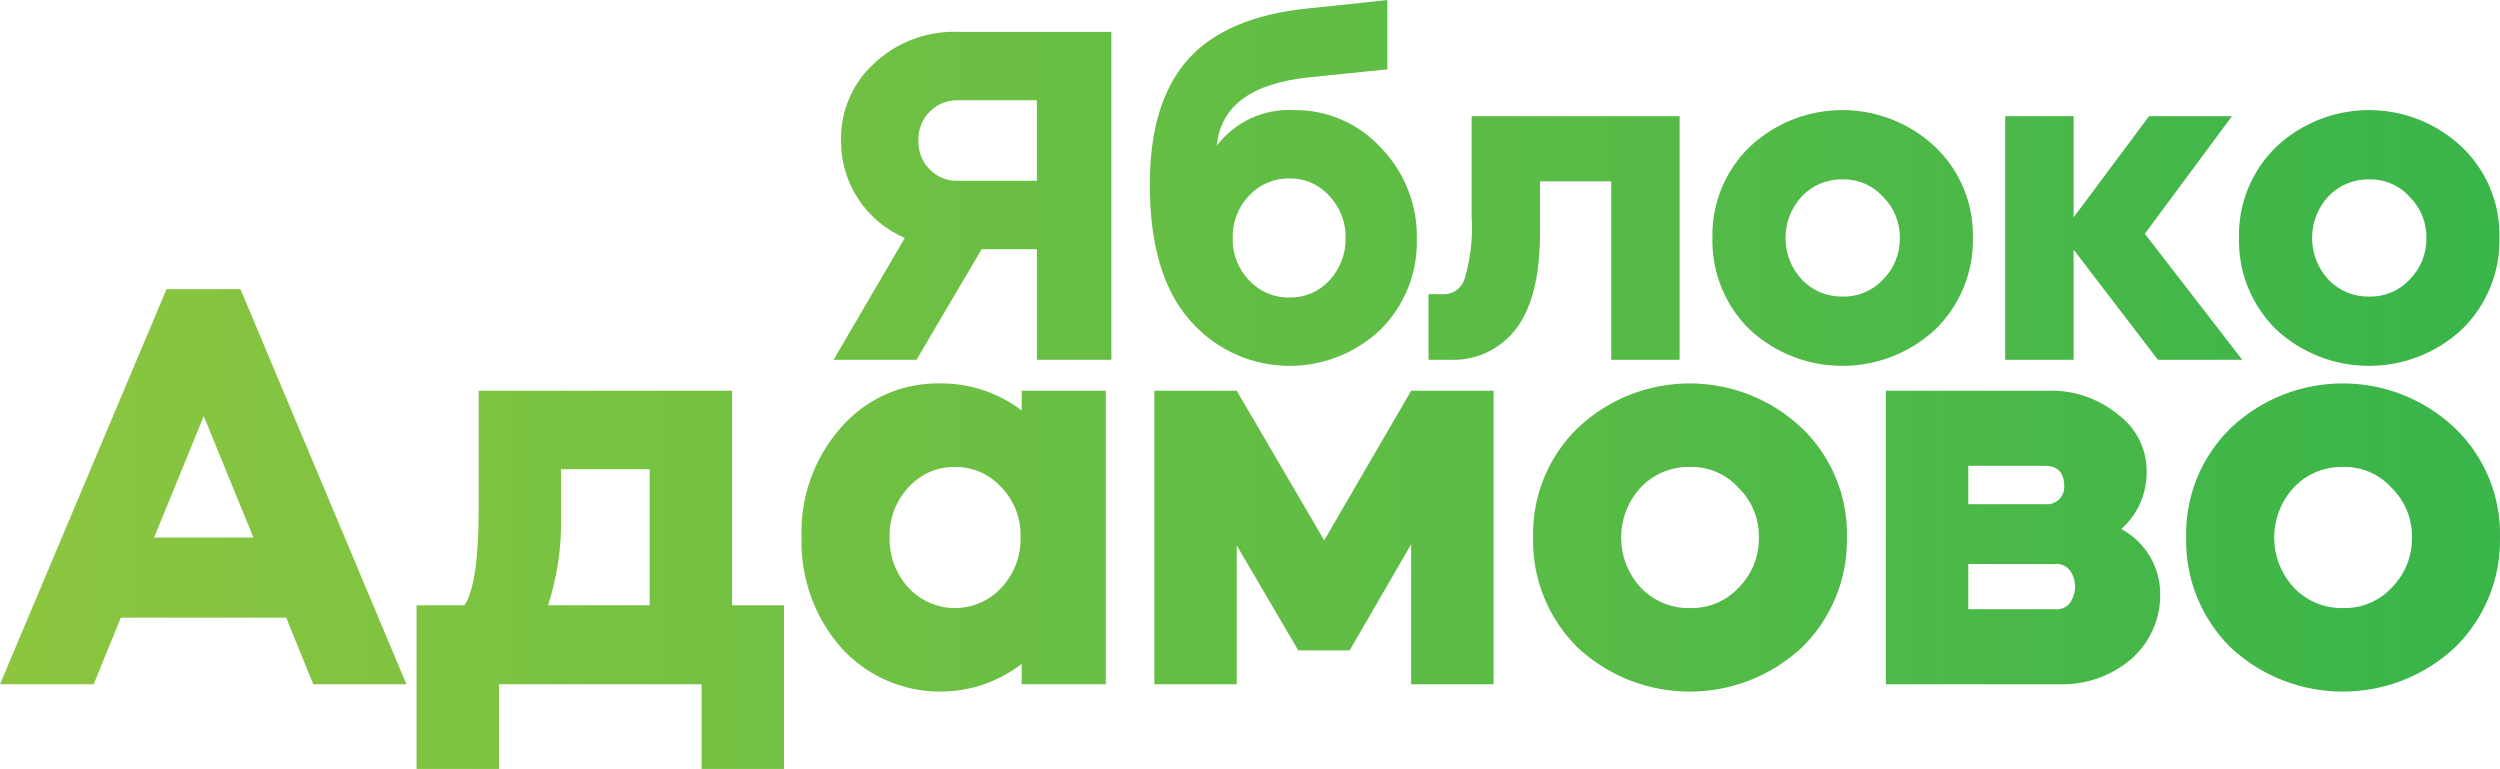
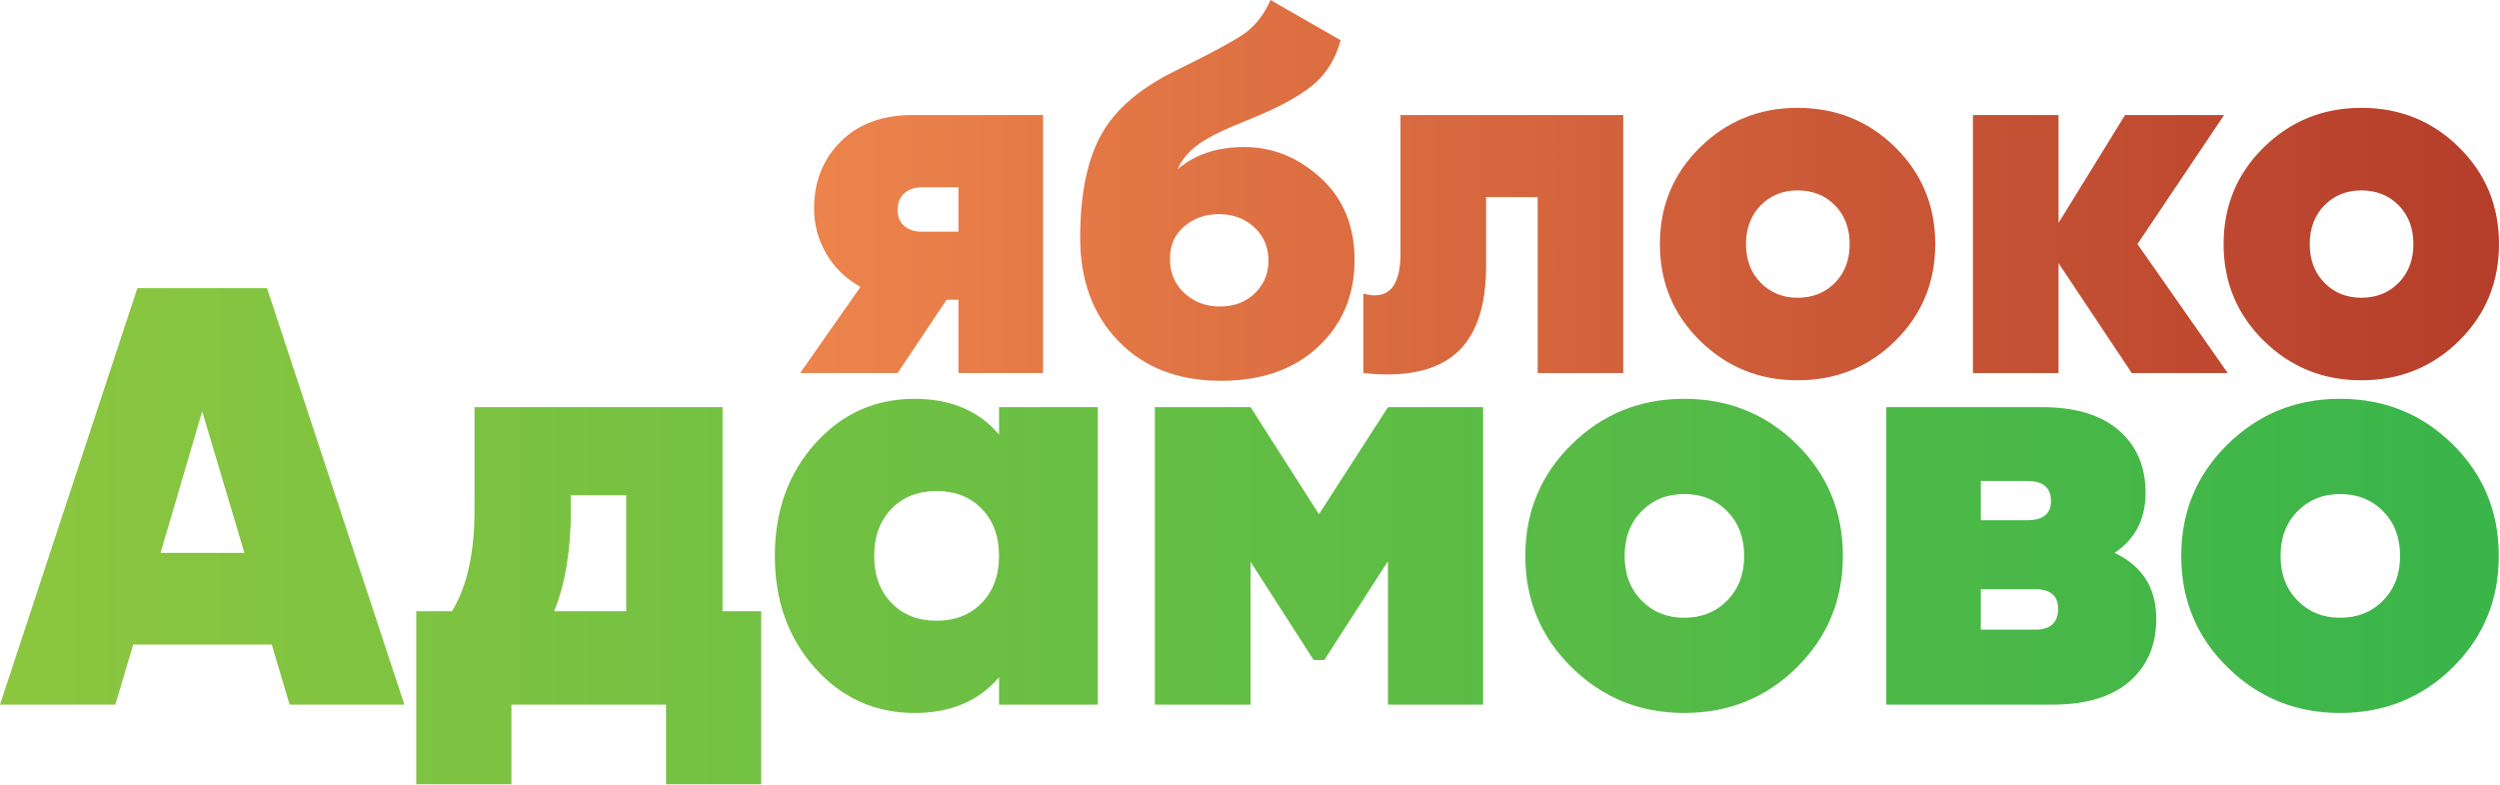
- <svg xmlns="http://www.w3.org/2000/svg" id="Layer_1" data-name="Layer 1" viewBox="0 0 180.319 55.462">
+ <svg xmlns="http://www.w3.org/2000/svg" id="Layer_1" data-name="Layer 1" viewBox="0 0 142.347 44.658">
  <defs>
    <style>
      .cls-1 {
        fill: url(#linear-gradient);
      }
+ 
+       .cls-2 {
+         fill: url(#linear-gradient-2);
+       }
    </style>
-     <linearGradient id="linear-gradient" y1="27.731" x2="180.319" y2="27.731" gradientUnits="userSpaceOnUse">
+     <linearGradient id="linear-gradient" x1="0" y1="30.532" x2="142.336" y2="30.532" gradientTransform="matrix(1, 0, 0, 1, 0, 0)" gradientUnits="userSpaceOnUse">
      <stop offset="0" stop-color="#8cc63f" />
      <stop offset="1" stop-color="#39b54a" />
    </linearGradient>
+     <linearGradient id="linear-gradient-2" x1="45.577" y1="10.84" x2="142.347" y2="10.84" gradientTransform="matrix(1, 0, 0, 1, 0, 0)" gradientUnits="userSpaceOnUse">
+       <stop offset="0" stop-color="#ed844c" />
+       <stop offset="1" stop-color="#b53d2a" />
+     </linearGradient>
  </defs>
-   <path class="cls-1" d="M6.758,49.355H0l12.011-28.499h5.333l11.97,28.499H22.596L20.642,44.551H8.713Zm11.522-10.585-3.583-8.754-3.583,8.754ZM35.991,55.462H30.046V43.654h3.461q1.017-1.547,1.018-6.921V28.184H52.805v15.471h3.746V55.462H50.606V49.355H35.991Zm3.542-11.808h7.328V33.843h-6.392v3.379A19.619,19.619,0,0,1,39.533,43.654ZM57.813,38.77a11.35,11.35,0,0,1,2.85-7.939,9.218,9.218,0,0,1,7.166-3.176,9.528,9.528,0,0,1,5.862,1.954V28.184h6.066v21.171h-6.066V47.889a9.645,9.645,0,0,1-13.028-1.181A11.534,11.534,0,0,1,57.813,38.77Zm11.074-5.09a4.408,4.408,0,0,0-3.358,1.466,5.063,5.063,0,0,0-1.364,3.583,5.168,5.168,0,0,0,1.364,3.664,4.558,4.558,0,0,0,6.697,0,5.13,5.13,0,0,0,1.384-3.664,4.937,4.937,0,0,0-1.384-3.583A4.43,4.43,0,0,0,68.887,33.68ZM89.203,39.339V49.355H83.259V28.184h5.944L95.513,38.973l6.27-10.789h5.944v21.171h-5.944V39.258l-4.438,7.654H93.641Zm24.591,7.369a10.786,10.786,0,0,1-3.216-7.938,10.653,10.653,0,0,1,3.216-7.898,11.761,11.761,0,0,1,16.164,0,10.585,10.585,0,0,1,3.257,7.898,10.803,10.803,0,0,1-3.257,7.938,11.872,11.872,0,0,1-16.164,0Zm8.103-2.85a4.608,4.608,0,0,0,3.501-1.466,5.007,5.007,0,0,0,1.466-3.623,4.872,4.872,0,0,0-1.466-3.583,4.551,4.551,0,0,0-3.501-1.507,4.74,4.74,0,0,0-3.542,1.466,5.32,5.32,0,0,0,0,7.247A4.736,4.736,0,0,0,121.896,43.859Zm14.127-15.675h11.645a7.54,7.54,0,0,1,5.089,1.71,5.054,5.054,0,0,1,2.076,4.152,5.423,5.423,0,0,1-1.832,4.112,5.312,5.312,0,0,1,2.81,4.683,6.124,6.124,0,0,1-2.076,4.682,7.645,7.645,0,0,1-5.252,1.832H136.023Zm11.481,5.415h-5.537v2.769h5.537a1.245,1.245,0,0,0,1.385-1.263Q148.889,33.599,147.504,33.599Zm-5.537,7.084V43.94h6.188a1.217,1.217,0,0,0,1.323-.773,1.987,1.987,0,0,0,0-1.71,1.218,1.218,0,0,0-1.323-.773ZM160.898,46.708a10.786,10.786,0,0,1-3.216-7.938,10.653,10.653,0,0,1,3.216-7.898,11.761,11.761,0,0,1,16.164,0,10.585,10.585,0,0,1,3.257,7.898,10.803,10.803,0,0,1-3.257,7.938,11.872,11.872,0,0,1-16.164,0Zm8.103-2.85a4.608,4.608,0,0,0,3.501-1.466,5.007,5.007,0,0,0,1.466-3.623,4.872,4.872,0,0,0-1.466-3.583,4.551,4.551,0,0,0-3.501-1.507,4.74,4.74,0,0,0-3.542,1.466,5.32,5.32,0,0,0,0,7.247A4.736,4.736,0,0,0,169,43.859ZM70.801,17.976l-4.697,7.975H60.124l5.136-8.786a7.632,7.632,0,0,1-3.362-2.822,7.482,7.482,0,0,1-1.234-4.206A7.295,7.295,0,0,1,63.063,4.562a8.421,8.421,0,0,1,6.015-2.265H80.161V25.951H74.788V17.976Zm-1.723-4.933h5.711v-5.812H69.078a2.722,2.722,0,0,0-2.027.828,2.853,2.853,0,0,0-.811,2.079,2.849,2.849,0,0,0,.811,2.078A2.719,2.719,0,0,0,69.078,13.043Zm13.854.27q0-5.913,2.737-9.005Q88.406,1.217,94.319.609L97.258.304,100.064,0V5.001l-5.61.574q-6.285.642-6.69,4.933a6.544,6.544,0,0,1,5.575-2.568,8.365,8.365,0,0,1,6.251,2.704,9.147,9.147,0,0,1,2.602,6.589,8.895,8.895,0,0,1-2.636,6.555,9.514,9.514,0,0,1-13.752-.71Q82.932,19.802,82.932,13.313Zm7.163,6.911A3.866,3.866,0,0,0,93.001,21.457a3.785,3.785,0,0,0,2.872-1.217,4.379,4.379,0,0,0,1.184-3.075,4.262,4.262,0,0,0-1.184-3.041,3.738,3.738,0,0,0-2.872-1.251,3.867,3.867,0,0,0-2.906,1.234,4.243,4.243,0,0,0-1.183,3.058A4.245,4.245,0,0,0,90.095,20.224Zm14.462,5.727h-1.521V21.22h1.149a1.547,1.547,0,0,0,1.453-1.115,12.668,12.668,0,0,0,.507-4.46V8.38h15.003V25.951H116.214V13.077h-5.136v3.683q0,4.663-1.706,6.926A5.677,5.677,0,0,1,104.557,25.951Zm21.625-2.197a8.952,8.952,0,0,1-2.669-6.589,8.84,8.84,0,0,1,2.669-6.555,9.761,9.761,0,0,1,13.415,0,8.783,8.783,0,0,1,2.704,6.555,8.964,8.964,0,0,1-2.704,6.589,9.853,9.853,0,0,1-13.415,0Zm6.725-2.366a3.827,3.827,0,0,0,2.906-1.216,4.159,4.159,0,0,0,1.217-3.007,4.046,4.046,0,0,0-1.217-2.974,3.778,3.778,0,0,0-2.906-1.25,3.931,3.931,0,0,0-2.94,1.216,4.415,4.415,0,0,0,0,6.015A3.931,3.931,0,0,0,132.907,21.389ZM149.565,18.01v7.941h-4.933V8.38H149.565V15.678l5.44-7.299h5.981l-6.285,8.482,7.028,9.09h-6.082Zm14.597,5.744a8.952,8.952,0,0,1-2.669-6.589,8.84,8.84,0,0,1,2.669-6.555,9.761,9.761,0,0,1,13.415,0,8.783,8.783,0,0,1,2.704,6.555,8.964,8.964,0,0,1-2.704,6.589,9.853,9.853,0,0,1-13.415,0Zm6.725-2.366a3.827,3.827,0,0,0,2.906-1.216,4.159,4.159,0,0,0,1.217-3.007,4.046,4.046,0,0,0-1.217-2.974,3.778,3.778,0,0,0-2.906-1.25,3.931,3.931,0,0,0-2.94,1.216,4.415,4.415,0,0,0,0,6.015A3.931,3.931,0,0,0,170.887,21.389Z" />
+   <path class="cls-1" d="M16.497,40.119l-1.017-3.421H7.588l-1.017,3.421H0L7.825,16.407h7.384l7.825,23.711h-6.538Zm-7.351-8.638h4.776l-2.405-8.062-2.371,8.062Zm32.01,3.319h2.202v9.857h-5.42v-4.539h-8.807v4.539h-5.419v-9.857h2.032c.858-1.4,1.287-3.319,1.287-5.758v-5.86h14.125v11.618Zm-9.586,0h4.099v-6.605h-3.15v.847c0,2.258-.316,4.178-.949,5.758Zm25.337-11.618h5.623v16.937h-5.623v-1.558c-1.151,1.355-2.755,2.032-4.81,2.032-2.259,0-4.15-.852-5.674-2.557-1.524-1.705-2.287-3.833-2.287-6.385,0-2.552,.762-4.68,2.287-6.385,1.524-1.705,3.415-2.558,5.674-2.558,2.054,0,3.658,.678,4.81,2.033v-1.558Zm-6.131,11.144c.655,.678,1.513,1.016,2.574,1.016s1.919-.338,2.575-1.016c.654-.677,.982-1.569,.982-2.676s-.328-1.999-.982-2.676c-.655-.677-1.513-1.016-2.575-1.016s-1.919,.339-2.574,1.016c-.655,.678-.982,1.57-.982,2.676s.327,1.999,.982,2.676Zm33.704-11.144v16.937h-5.42v-8.164l-3.624,5.623h-.61l-3.591-5.589v8.129h-5.453V23.182h5.453l3.896,6.097,3.93-6.097h5.42Zm11.45,17.411c-2.507,0-4.641-.864-6.403-2.591s-2.643-3.845-2.643-6.351c0-2.507,.881-4.624,2.643-6.352s3.896-2.591,6.403-2.591c2.528,0,4.668,.864,6.419,2.591,1.75,1.728,2.625,3.845,2.625,6.352,0,2.506-.875,4.624-2.625,6.351-1.751,1.728-3.891,2.591-6.419,2.591Zm0-5.419c.993,0,1.812-.327,2.455-.982,.645-.655,.966-1.501,.966-2.541,0-1.039-.321-1.885-.966-2.541-.644-.655-1.462-.982-2.455-.982-.972,0-1.779,.328-2.422,.982-.644,.655-.966,1.502-.966,2.541,0,1.039,.322,1.886,.966,2.541,.644,.655,1.45,.982,2.422,.982Zm24.523-3.692c1.581,.745,2.372,1.999,2.372,3.76,0,1.491-.509,2.676-1.524,3.557-1.017,.881-2.484,1.321-4.404,1.321h-9.45V23.182h8.875c1.896,0,3.354,.44,4.369,1.321,1.017,.881,1.524,2.066,1.524,3.557,0,1.491-.587,2.631-1.762,3.421Zm-4.979-4.099h-2.643v2.235h2.643c.902,0,1.354-.361,1.354-1.083,0-.768-.452-1.152-1.354-1.152Zm.44,8.468c.88,0,1.32-.395,1.32-1.186,0-.745-.44-1.118-1.32-1.118h-3.083v2.303h3.083Zm17.377,4.742c-2.507,0-4.641-.864-6.402-2.591s-2.643-3.845-2.643-6.351c0-2.507,.881-4.624,2.643-6.352s3.896-2.591,6.402-2.591c2.528,0,4.668,.864,6.419,2.591,1.75,1.728,2.625,3.845,2.625,6.352,0,2.506-.875,4.624-2.625,6.351-1.751,1.728-3.891,2.591-6.419,2.591Zm0-5.419c.993,0,1.812-.327,2.455-.982,.645-.655,.966-1.501,.966-2.541,0-1.039-.321-1.885-.966-2.541-.644-.655-1.462-.982-2.455-.982-.972,0-1.778,.328-2.422,.982-.644,.655-.966,1.502-.966,2.541,0,1.039,.322,1.886,.966,2.541,.644,.655,1.45,.982,2.422,.982Z" />
+   <path class="cls-2" d="M59.414,6.551v14.689h-4.818v-4.172h-.676l-2.791,4.172h-5.552l3.438-4.906c-.843-.47-1.494-1.102-1.954-1.895-.46-.793-.69-1.65-.69-2.571,0-1.527,.504-2.795,1.513-3.804s2.375-1.513,4.098-1.513h7.433Zm-6.904,4.113c-.411,0-.745,.113-.999,.338-.255,.226-.382,.543-.382,.955,0,.392,.127,.695,.382,.911,.254,.216,.587,.323,.999,.323h2.086v-2.527h-2.086Zm17.039,11.017c-2.429,0-4.373-.749-5.832-2.247-1.459-1.499-2.188-3.461-2.188-5.89,0-2.468,.396-4.421,1.19-5.861,.793-1.44,2.208-2.659,4.245-3.658,2.193-1.077,3.555-1.821,4.083-2.233,.568-.47,1.008-1.067,1.322-1.792l3.996,2.292c-.294,1.097-.848,1.968-1.66,2.615s-2.032,1.292-3.657,1.939c-1.292,.509-2.218,.965-2.776,1.366s-.955,.876-1.19,1.425c.979-.842,2.243-1.264,3.79-1.264,1.625,0,3.08,.588,4.362,1.763,1.283,1.175,1.924,2.732,1.924,4.671,0,1.998-.69,3.643-2.071,4.936-1.381,1.292-3.227,1.938-5.538,1.938Zm-2.085-4.994c.548,.51,1.224,.764,2.027,.764,.803,0,1.464-.25,1.983-.75,.519-.499,.779-1.121,.779-1.865,0-.764-.27-1.396-.808-1.895-.539-.5-1.219-.749-2.042-.749-.745,0-1.391,.23-1.939,.69-.549,.46-.823,1.083-.823,1.865,0,.784,.274,1.43,.823,1.939Zm25-10.135v14.689h-4.876V11.223h-2.938v3.937c0,2.311-.573,3.966-1.719,4.965-1.146,.999-2.904,1.371-5.273,1.116v-4.524c.705,.196,1.234,.103,1.586-.279s.529-1.043,.529-1.983V6.551h12.691Zm9.929,15.1c-2.174,0-4.024-.749-5.553-2.247-1.527-1.499-2.291-3.334-2.291-5.508,0-2.174,.764-4.01,2.291-5.508,1.528-1.499,3.379-2.248,5.553-2.248,2.193,0,4.049,.749,5.567,2.248,1.518,1.498,2.276,3.334,2.276,5.508,0,2.174-.759,4.01-2.276,5.508-1.519,1.498-3.374,2.247-5.567,2.247Zm0-4.7c.861,0,1.572-.284,2.13-.852,.559-.568,.837-1.302,.837-2.203s-.278-1.635-.837-2.204c-.558-.568-1.269-.852-2.13-.852-.842,0-1.542,.284-2.101,.852-.558,.568-.837,1.303-.837,2.204s.279,1.635,.837,2.203c.559,.568,1.259,.852,2.101,.852Zm24.501,4.289h-5.465l-4.171-6.257v6.257h-4.877V6.551h4.877v6.14l3.789-6.14h5.641l-4.936,7.345,5.142,7.344Zm7.609,.411c-2.174,0-4.024-.749-5.553-2.247-1.527-1.499-2.291-3.334-2.291-5.508,0-2.174,.764-4.01,2.291-5.508,1.528-1.499,3.379-2.248,5.553-2.248,2.193,0,4.049,.749,5.567,2.248,1.518,1.498,2.276,3.334,2.276,5.508,0,2.174-.759,4.01-2.276,5.508-1.519,1.498-3.374,2.247-5.567,2.247Zm0-4.7c.861,0,1.572-.284,2.13-.852,.559-.568,.837-1.302,.837-2.203s-.278-1.635-.837-2.204c-.558-.568-1.269-.852-2.13-.852-.842,0-1.542,.284-2.101,.852-.558,.568-.837,1.303-.837,2.204s.279,1.635,.837,2.203c.559,.568,1.259,.852,2.101,.852Z" />
</svg>
